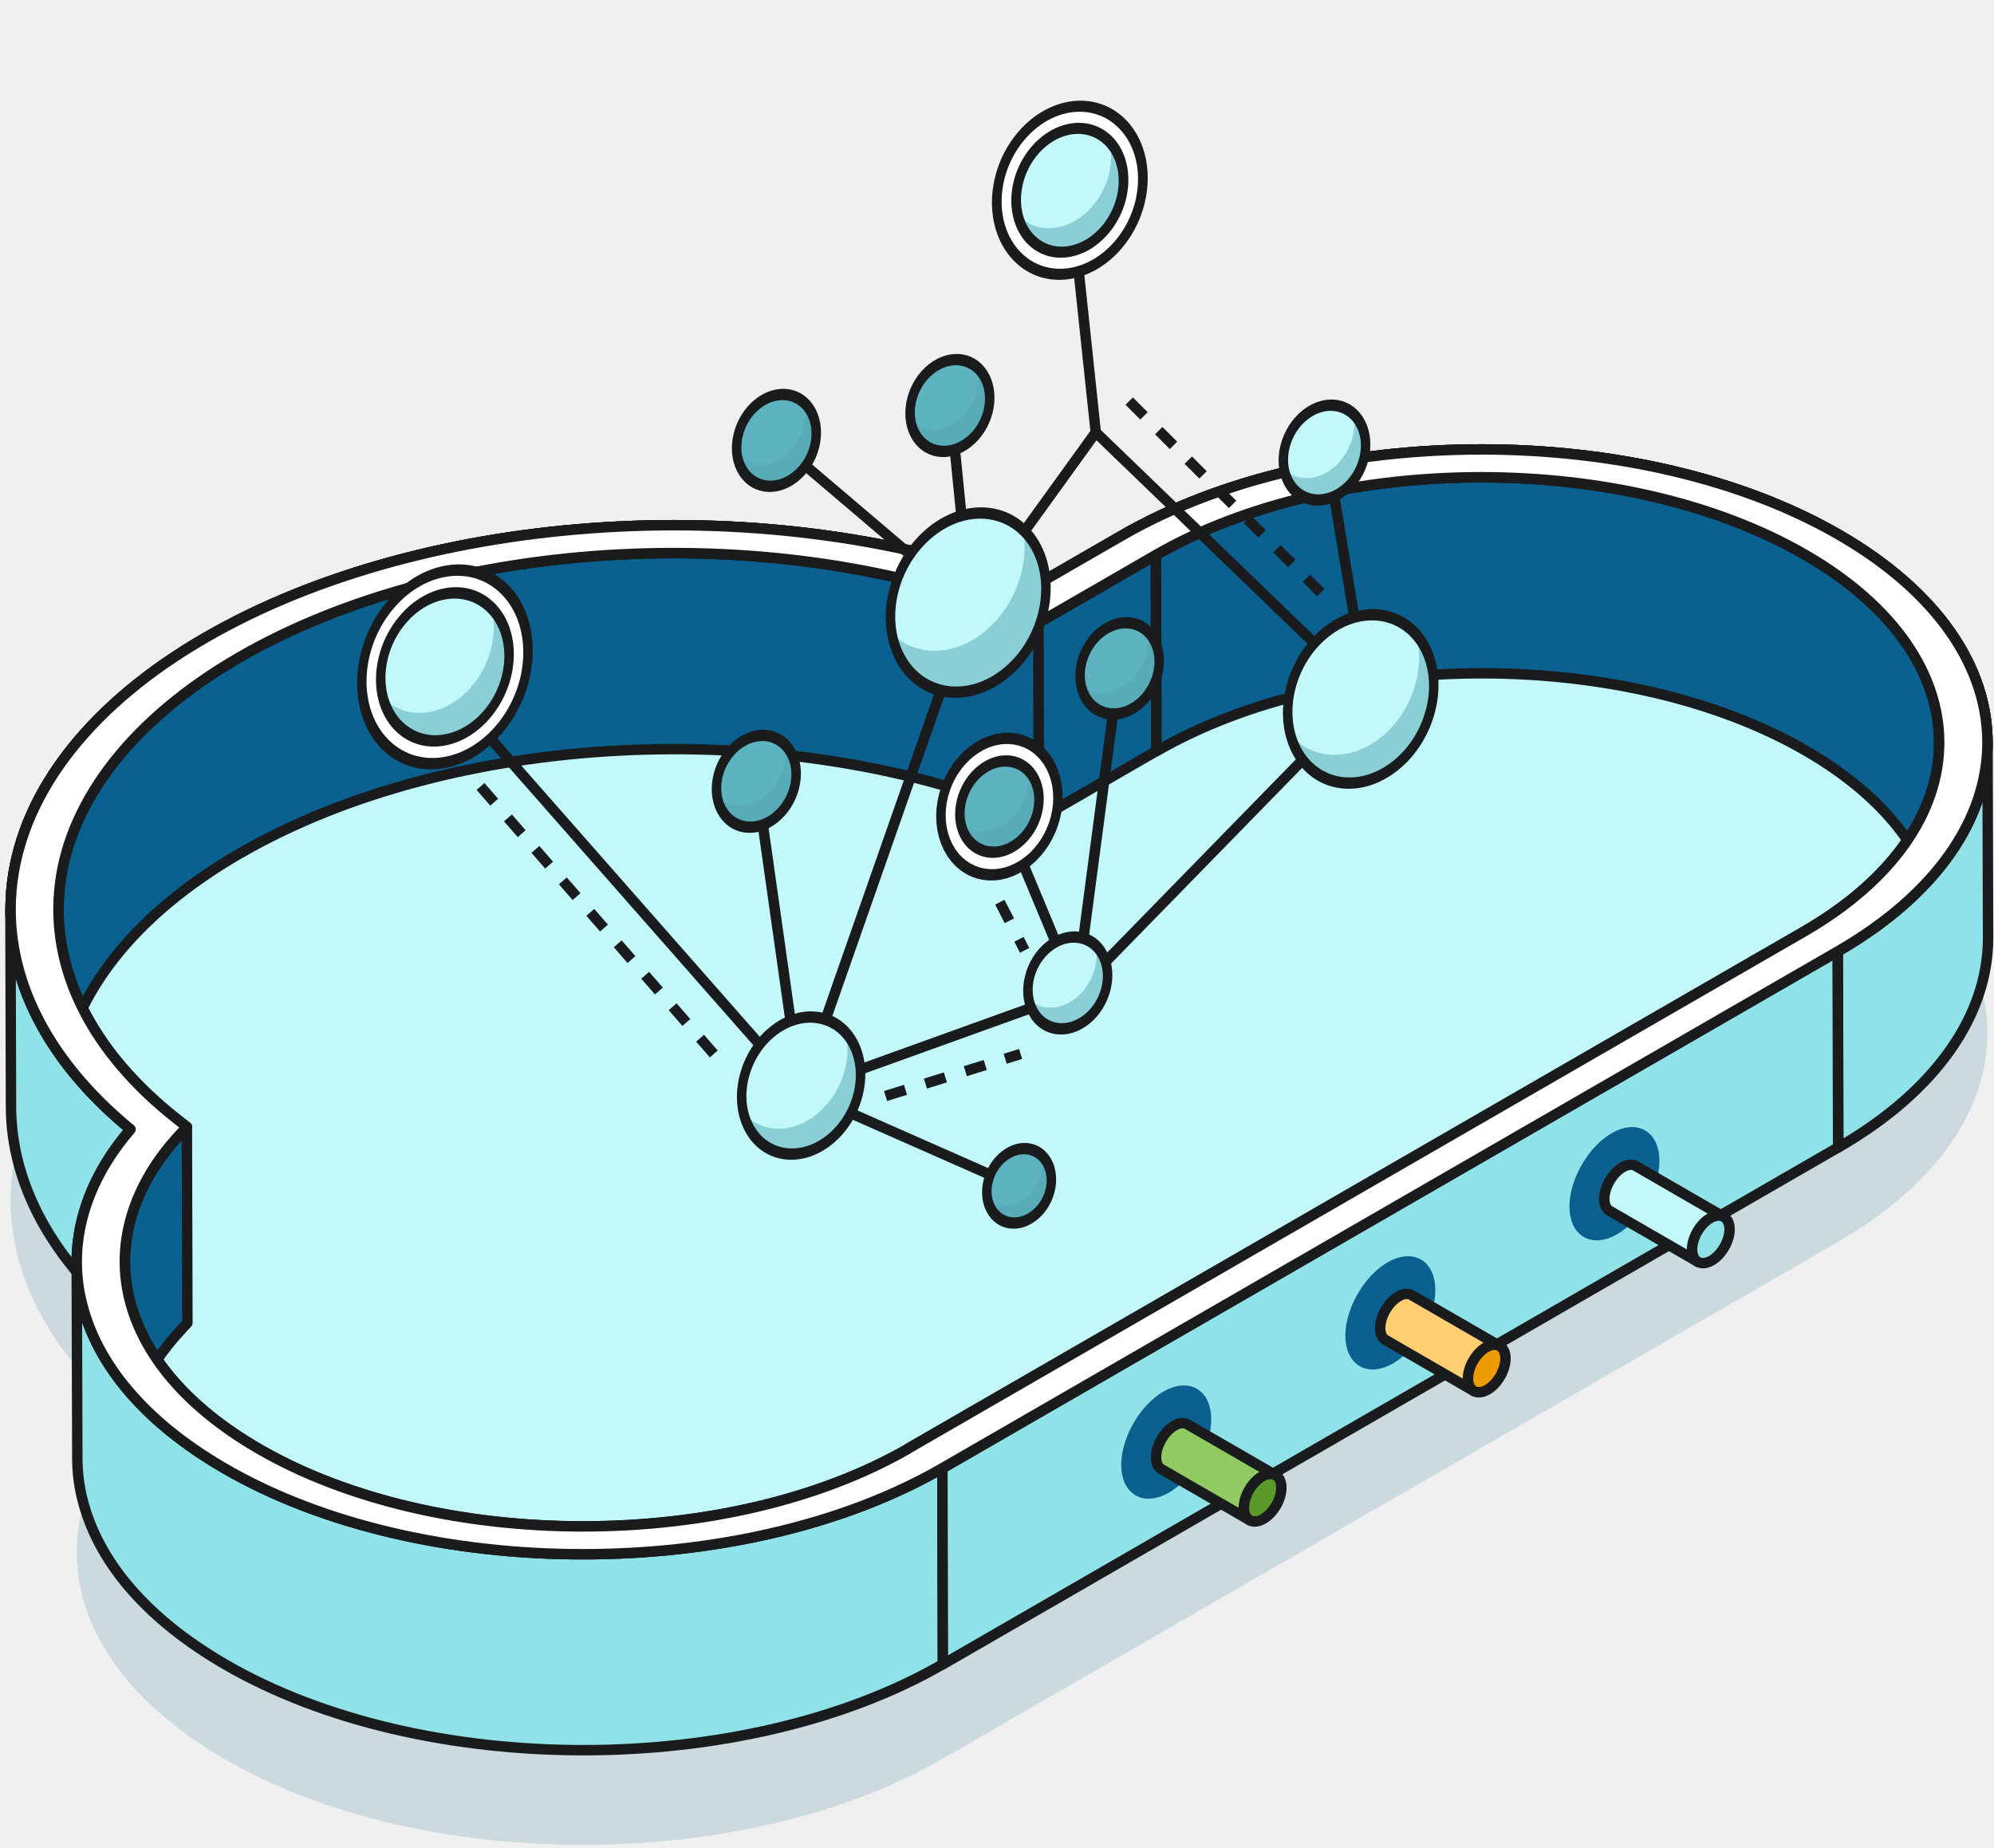
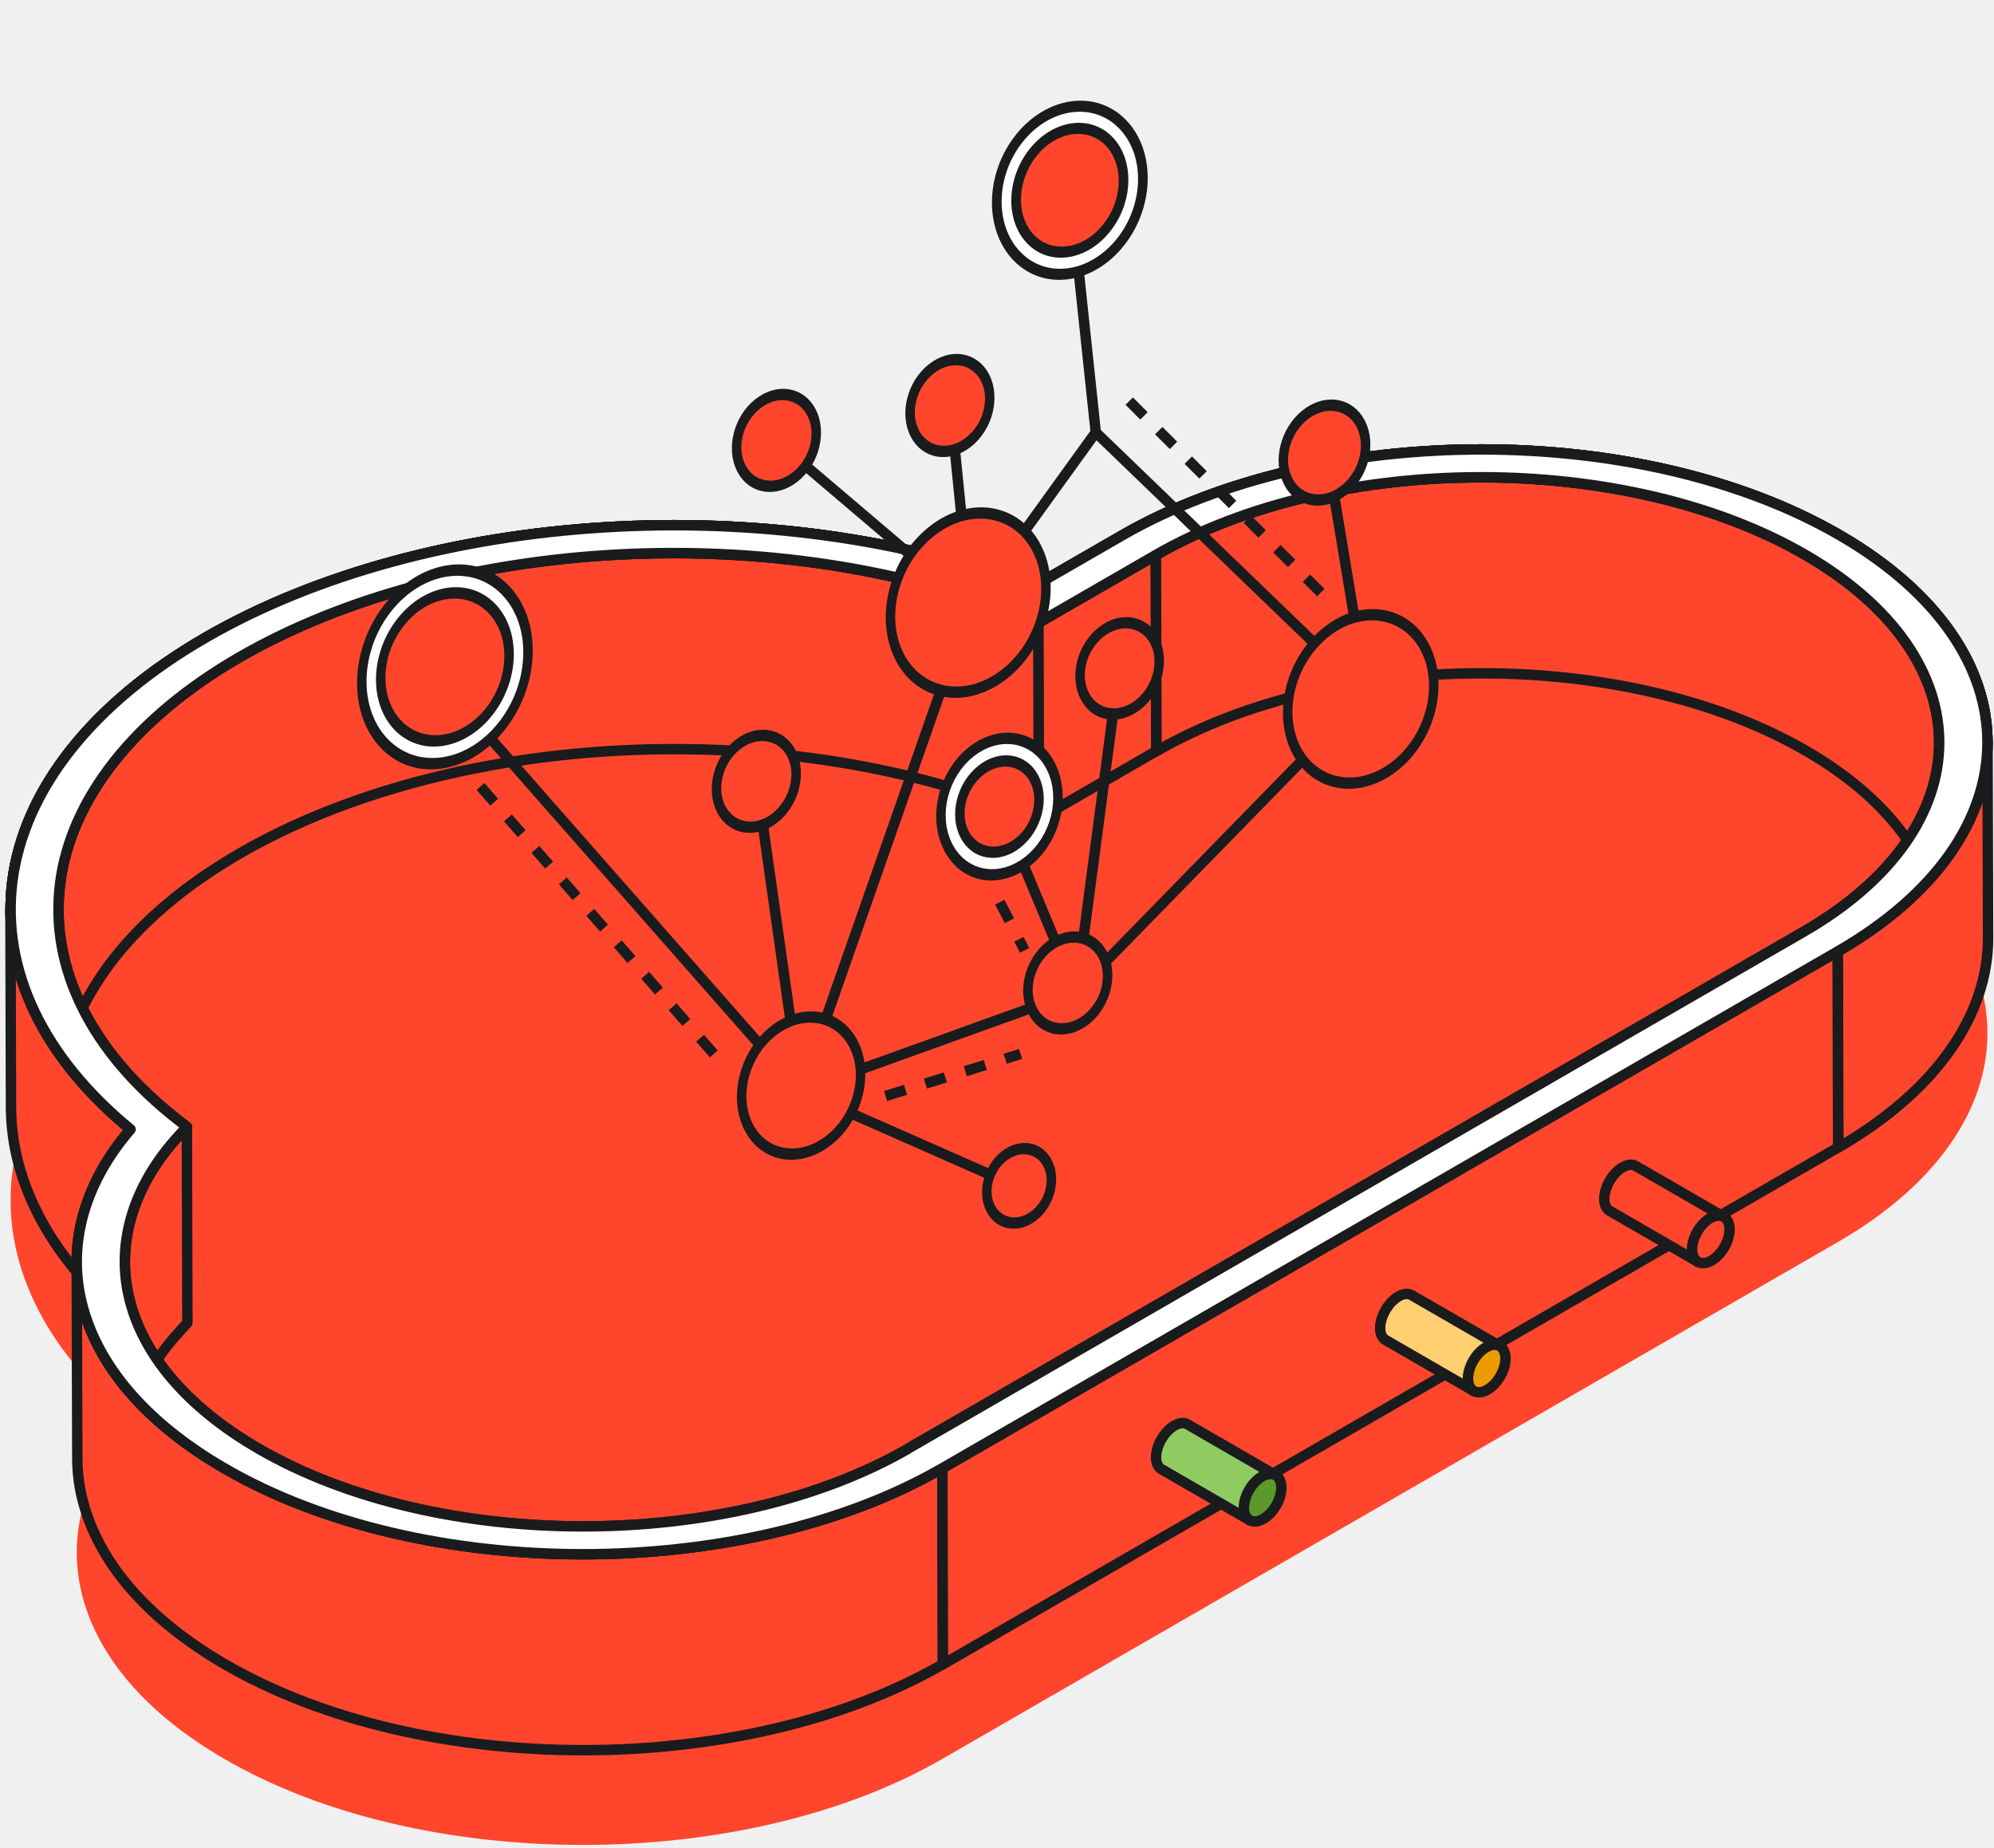
<svg xmlns="http://www.w3.org/2000/svg" width="191" height="177" viewBox="0 0 191 177" fill="none">
-   <path opacity="0.2" d="M7.798 152.504C9.243 158.599 13.975 164.125 21.481 168.483C40.385 179.471 71.238 179.471 90.268 168.483L176.036 118.979C195.06 107.996 195.169 90.123 176.26 79.135C157.351 68.146 126.503 68.152 107.479 79.135L98.937 84.062C74.018 74.662 40.995 76.625 19.708 88.915C8.858 95.177 2.284 103.484 1.179 112.308C0.125 120.764 4.143 129.156 12.507 136.024C8.132 141.089 6.469 146.908 7.798 152.504Z" fill="#30839D" />
-   <path d="M7.798 124.659C9.243 130.755 13.975 136.28 21.481 140.638C40.385 151.627 71.238 151.627 90.268 140.638L176.036 91.135C195.06 80.152 195.169 62.279 176.26 51.29C157.351 40.301 126.503 40.307 107.479 51.29L98.937 56.217C74.018 46.818 40.995 48.78 19.708 61.07C8.858 67.332 2.284 75.639 1.179 84.463C0.125 92.919 4.143 101.312 12.507 108.179C8.132 113.244 6.469 119.064 7.798 124.659Z" fill="#C3F8FB" stroke="#1A1B1D" stroke-linejoin="round" />
-   <path d="M99.454 59.677L99.506 78.442L110.754 71.949L110.702 53.184L99.454 59.677Z" fill="#0A6190" stroke="#1A1B1D" stroke-linejoin="round" />
-   <path d="M185.826 89.862L185.774 71.097C185.774 64.604 181.497 58.123 172.996 53.184C155.888 43.243 127.947 43.237 110.725 53.184L110.777 71.955C128.005 62.008 155.94 62.008 173.053 71.955C181.532 76.882 185.786 83.375 185.826 89.862Z" fill="#0A6190" stroke="#1A1B1D" stroke-linejoin="round" />
-   <path fill-rule="evenodd" clip-rule="evenodd" d="M5.656 105.846L5.605 87.175C5.6 86.334 5.65 85.493 5.754 84.659C6.779 76.479 12.881 68.778 22.931 62.97C43.101 51.325 74.622 49.678 97.877 59.044L97.877 59.044L99.454 59.677L99.506 78.442L97.935 77.809L97.935 77.809C74.674 68.444 43.135 70.096 22.989 81.741C12.932 87.543 6.831 95.245 5.806 103.43C5.706 104.231 5.656 105.038 5.656 105.846Z" fill="#0A6190" />
+   <path opacity="rgba(255, 70, 45, 0.2)" d="M7.798 152.504C9.243 158.599 13.975 164.125 21.481 168.483C40.385 179.471 71.238 179.471 90.268 168.483L176.036 118.979C195.06 107.996 195.169 90.123 176.26 79.135C157.351 68.146 126.503 68.152 107.479 79.135L98.937 84.062C74.018 74.662 40.995 76.625 19.708 88.915C8.858 95.177 2.284 103.484 1.179 112.308C0.125 120.764 4.143 129.156 12.507 136.024C8.132 141.089 6.469 146.908 7.798 152.504Z" fill="#FF462D" />
+   <path d="M7.798 124.659C9.243 130.755 13.975 136.28 21.481 140.638C40.385 151.627 71.238 151.627 90.268 140.638L176.036 91.135C195.06 80.152 195.169 62.279 176.26 51.29C157.351 40.301 126.503 40.307 107.479 51.29L98.937 56.217C74.018 46.818 40.995 48.78 19.708 61.07C8.858 67.332 2.284 75.639 1.179 84.463C0.125 92.919 4.143 101.312 12.507 108.179C8.132 113.244 6.469 119.064 7.798 124.659Z" fill="#FF462D" stroke="#1A1B1D" stroke-linejoin="round" />
+   <path d="M99.454 59.677L99.506 78.442L110.754 71.949L110.702 53.184L99.454 59.677Z" fill="#FF462D" stroke="#1A1B1D" stroke-linejoin="round" />
+   <path d="M185.826 89.862L185.774 71.097C185.774 64.604 181.497 58.123 172.996 53.184C155.888 43.243 127.947 43.237 110.725 53.184L110.777 71.955C128.005 62.008 155.94 62.008 173.053 71.955C181.532 76.882 185.786 83.375 185.826 89.862Z" fill="#FF462D" stroke="#1A1B1D" stroke-linejoin="round" />
+   <path fill-rule="evenodd" clip-rule="evenodd" d="M5.656 105.846L5.605 87.175C5.6 86.334 5.65 85.493 5.754 84.659C6.779 76.479 12.881 68.778 22.931 62.97C43.101 51.325 74.622 49.678 97.877 59.044L97.877 59.044L99.454 59.677L99.506 78.442L97.935 77.809L97.935 77.809C74.674 68.444 43.135 70.096 22.989 81.741C12.932 87.543 6.831 95.245 5.806 103.43C5.706 104.231 5.656 105.038 5.656 105.846Z" fill="#FF462D" />
  <path d="M5.605 87.175L6.105 87.172L6.105 87.173L5.605 87.175ZM5.656 105.846L6.156 105.846C6.156 106.121 5.933 106.345 5.657 106.346C5.381 106.346 5.157 106.123 5.156 105.847L5.656 105.846ZM5.754 84.659L5.258 84.597L5.258 84.597L5.754 84.659ZM22.931 62.97L22.681 62.537L22.681 62.537L22.931 62.97ZM97.877 59.044L98.064 58.58C98.217 58.642 98.33 58.776 98.366 58.938L97.877 59.044ZM97.877 59.044L97.691 59.508C97.537 59.446 97.424 59.312 97.388 59.15L97.877 59.044ZM99.454 59.677L99.641 59.213C99.83 59.289 99.954 59.472 99.954 59.676L99.454 59.677ZM99.506 78.442L100.006 78.441C100.006 78.607 99.924 78.763 99.786 78.856C99.649 78.95 99.474 78.968 99.319 78.906L99.506 78.442ZM97.935 77.809L97.748 78.273C97.578 78.205 97.46 78.05 97.438 77.868L97.935 77.809ZM97.935 77.809L98.121 77.345C98.291 77.414 98.409 77.569 98.431 77.75L97.935 77.809ZM22.989 81.741L23.239 82.174L23.238 82.174L22.989 81.741ZM5.806 103.43L5.31 103.368L5.31 103.368L5.806 103.43ZM6.105 87.173L6.156 105.844L5.156 105.847L5.105 87.176L6.105 87.173ZM6.251 84.721C6.149 85.534 6.1 86.353 6.105 87.172L5.105 87.177C5.1 86.315 5.151 85.453 5.258 84.597L6.251 84.721ZM23.181 63.403C13.208 69.166 7.249 76.754 6.251 84.721L5.258 84.597C6.309 76.205 12.554 68.389 22.681 62.537L23.181 63.403ZM97.69 59.508C74.565 50.195 43.206 51.841 23.181 63.403L22.681 62.537C42.995 50.809 74.679 49.162 98.064 58.58L97.69 59.508ZM97.388 59.15L97.388 59.15L98.366 58.938L98.366 58.938L97.388 59.15ZM99.268 60.141L97.691 59.508L98.063 58.58L99.641 59.213L99.268 60.141ZM99.006 78.444L98.954 59.678L99.954 59.676L100.006 78.441L99.006 78.444ZM98.121 77.346L99.693 77.979L99.319 78.906L97.748 78.273L98.121 77.346ZM98.431 77.75L98.431 77.75L97.438 77.868L97.438 77.868L98.431 77.75ZM22.738 81.308C43.03 69.579 74.731 67.928 98.121 77.345L97.748 78.273C74.617 68.96 43.241 70.612 23.239 82.174L22.738 81.308ZM5.31 103.368C6.361 94.971 12.606 87.154 22.739 81.308L23.238 82.174C13.259 87.932 7.3 95.519 6.302 103.492L5.31 103.368ZM5.156 105.846C5.156 105.018 5.208 104.19 5.31 103.368L6.302 103.492C6.205 104.273 6.156 105.059 6.156 105.846L5.156 105.846Z" fill="#1A1B1D" />
-   <path d="M1 87.192L1.052 105.963C1.052 113.48 5.081 120.825 12.565 126.962L12.513 108.191C5.018 102.054 1.017 94.727 1 87.192Z" fill="#8FE3E8" stroke="#1A1B1D" stroke-linejoin="round" />
-   <path fill-rule="evenodd" clip-rule="evenodd" d="M17.208 108.703L17.209 108.703L17.899 107.955L17.951 126.72L17.26 127.468L17.26 127.463L17.26 127.474C13.801 131.198 12.011 135.429 12.011 139.666L11.953 120.9C11.941 116.658 13.749 112.427 17.208 108.703L17.208 108.703Z" fill="#0A6190" />
+   <path d="M1 87.192L1.052 105.963C1.052 113.48 5.081 120.825 12.565 126.962L12.513 108.191C5.018 102.054 1.017 94.727 1 87.192Z" fill="#FF462D" stroke="#1A1B1D" stroke-linejoin="round" />
+   <path fill-rule="evenodd" clip-rule="evenodd" d="M17.208 108.703L17.209 108.703L17.899 107.955L17.951 126.72L17.26 127.468L17.26 127.463L17.26 127.474C13.801 131.198 12.011 135.429 12.011 139.666L11.953 120.9C11.941 116.658 13.749 112.427 17.208 108.703L17.208 108.703Z" fill="#FF462D" />
  <path d="M17.209 108.703L16.829 108.377C16.833 108.373 16.837 108.368 16.841 108.364L17.209 108.703ZM17.208 108.703L17.588 109.029C17.452 109.187 17.231 109.245 17.035 109.172C16.839 109.1 16.709 108.913 16.708 108.705L17.208 108.703ZM17.899 107.955L17.532 107.615C17.671 107.464 17.889 107.414 18.081 107.489C18.272 107.563 18.399 107.748 18.399 107.953L17.899 107.955ZM17.951 126.72L18.451 126.718C18.451 126.845 18.404 126.966 18.319 127.059L17.951 126.72ZM17.26 127.468L17.628 127.807C17.492 127.954 17.283 128.006 17.095 127.94C16.906 127.874 16.775 127.702 16.762 127.503L17.26 127.468ZM17.26 127.463L16.76 127.464C16.759 127.194 16.973 126.973 17.242 126.963C17.512 126.953 17.74 127.159 17.759 127.428L17.26 127.463ZM17.26 127.474L17.76 127.473C17.76 127.599 17.713 127.721 17.626 127.814L17.26 127.474ZM12.011 139.666H12.511C12.511 139.941 12.287 140.165 12.011 140.166C11.735 140.166 11.511 139.943 11.511 139.667L12.011 139.666ZM11.953 120.9L11.453 120.902L11.453 120.902L11.953 120.9ZM17.208 108.703L16.842 108.362C16.982 108.212 17.199 108.162 17.39 108.237C17.582 108.312 17.708 108.496 17.708 108.701L17.208 108.703ZM17.588 109.029L17.588 109.029L16.829 108.377L16.829 108.377L17.588 109.029ZM18.267 108.294L17.576 109.042L16.841 108.364L17.532 107.615L18.267 108.294ZM17.451 126.721L17.399 107.956L18.399 107.953L18.451 126.718L17.451 126.721ZM16.893 127.129L17.584 126.381L18.319 127.059L17.628 127.807L16.893 127.129ZM17.759 127.428L17.759 127.434L16.762 127.503L16.761 127.497L17.759 127.428ZM16.76 127.475L16.76 127.464L17.76 127.461L17.76 127.473L16.76 127.475ZM11.511 139.666C11.511 135.282 13.364 130.934 16.894 127.134L17.626 127.814C14.237 131.463 12.511 135.576 12.511 139.666H11.511ZM12.453 120.899L12.511 139.664L11.511 139.667L11.453 120.902L12.453 120.899ZM17.575 109.043C14.185 112.693 12.442 116.806 12.453 120.899L11.453 120.902C11.441 116.51 13.313 112.161 16.842 108.362L17.575 109.043ZM16.708 108.705L16.708 108.704L17.708 108.701L17.708 108.702L16.708 108.705Z" fill="#1A1B1D" />
  <path d="M7.798 124.659C9.243 130.755 13.975 136.28 21.481 140.638C40.385 151.627 71.238 151.627 90.268 140.638L176.036 91.135C195.06 80.152 195.169 62.279 176.26 51.29C157.351 40.301 126.503 40.307 107.479 51.29L98.937 56.217C74.018 46.818 40.995 48.78 19.708 61.07C8.858 67.332 2.284 75.639 1.179 84.463C0.125 92.919 4.143 101.312 12.507 108.179C8.132 113.244 6.469 119.064 7.798 124.659ZM87.021 138.756C69.793 148.697 41.858 148.697 24.745 138.756C17.952 134.807 13.67 129.805 12.363 124.29C11.097 118.954 12.824 113.417 17.21 108.691L17.901 107.943L17.032 107.263C8.748 100.782 4.748 92.752 5.755 84.647C6.762 76.543 12.881 68.766 22.932 62.958C43.078 51.313 74.622 49.667 97.877 59.032L99.455 59.665L110.702 53.172C127.925 43.226 155.866 43.231 172.973 53.172C190.081 63.113 190 79.3 172.772 89.247L87.004 138.75" fill="white" />
  <path d="M87.021 138.756C69.793 148.697 41.858 148.697 24.745 138.756C17.952 134.807 13.67 129.805 12.363 124.29C11.097 118.954 12.824 113.417 17.21 108.691L17.901 107.943L17.032 107.263C8.748 100.782 4.748 92.752 5.755 84.647C6.762 76.543 12.881 68.766 22.932 62.958C43.078 51.313 74.622 49.667 97.877 59.032L99.455 59.665L110.702 53.172C127.925 43.226 155.866 43.231 172.973 53.172C190.081 63.113 190 79.3 172.772 89.247L87.004 138.75M7.798 124.659C9.243 130.755 13.975 136.28 21.481 140.638C40.385 151.627 71.238 151.627 90.268 140.638L176.036 91.135C195.06 80.152 195.169 62.279 176.26 51.29C157.351 40.301 126.503 40.307 107.479 51.29L98.937 56.217C74.018 46.818 40.995 48.78 19.708 61.07C8.858 67.332 2.284 75.639 1.179 84.463C0.125 92.919 4.143 101.312 12.507 108.179C8.132 113.244 6.469 119.064 7.798 124.659Z" stroke="#1A1B1D" stroke-linejoin="round" />
-   <path d="M190.432 89.851L190.38 71.08C190.38 78.344 185.614 85.615 176.041 91.141L176.093 109.912C185.648 104.386 190.432 97.11 190.432 89.851Z" fill="#8FE3E8" stroke="#1A1B1D" stroke-linejoin="round" />
-   <path d="M7.406 139.688L7.348 120.917C7.355 122.181 7.505 123.429 7.797 124.659C9.242 130.766 13.974 136.292 21.48 140.638C40.383 151.627 71.236 151.627 90.266 140.638L90.318 159.409C71.294 170.392 40.435 170.398 21.532 159.409C14.025 155.046 9.294 149.526 7.849 143.43V143.441C7.556 142.212 7.408 140.952 7.406 139.688Z" fill="#8FE3E8" stroke="#1A1B1D" stroke-linejoin="round" />
-   <path d="M90.268 140.65L90.32 159.421L176.07 109.912L176.019 91.141L90.268 140.65Z" fill="#8FE3E8" stroke="#1A1B1D" stroke-linejoin="round" />
-   <path opacity="0.5" d="M7.798 124.659C9.243 130.755 13.975 136.28 21.481 140.638C40.385 151.627 71.238 151.627 90.268 140.638L176.036 91.135C195.06 80.152 195.169 62.279 176.26 51.29C157.351 40.301 126.503 40.307 107.479 51.29L98.937 56.217C74.018 46.818 40.995 48.78 19.708 61.07C8.858 67.332 2.284 75.639 1.179 84.463C0.125 92.919 4.143 101.312 12.507 108.179C8.132 113.244 6.469 119.064 7.798 124.659Z" stroke="#1A1B1D" stroke-linejoin="round" />
-   <path d="M136.987 123.572C136.987 121.137 135.278 120.138 133.177 121.343C131.076 122.549 129.366 125.509 129.366 127.943C129.367 130.378 131.077 131.378 133.177 130.172C135.278 128.966 136.987 126.007 136.987 123.572Z" fill="#0A6190" stroke="#0A6190" />
+   <path d="M190.432 89.851L190.38 71.08C190.38 78.344 185.614 85.615 176.041 91.141L176.093 109.912C185.648 104.386 190.432 97.11 190.432 89.851Z" fill="#FF462D" stroke="#1A1B1D" stroke-linejoin="round" />
+   <path d="M7.406 139.688L7.348 120.917C7.355 122.181 7.505 123.429 7.797 124.659C9.242 130.766 13.974 136.292 21.48 140.638C40.383 151.627 71.236 151.627 90.266 140.638L90.318 159.409C71.294 170.392 40.435 170.398 21.532 159.409C14.025 155.046 9.294 149.526 7.849 143.43V143.441C7.556 142.212 7.408 140.952 7.406 139.688Z" fill="#FF462D" stroke="#1A1B1D" stroke-linejoin="round" />
+   <path d="M90.268 140.65L90.32 159.421L176.07 109.912L176.019 91.141L90.268 140.65Z" fill="#FF462D" stroke="#1A1B1D" stroke-linejoin="round" />
+   <path opacity="rgba(255, 70, 45, 0.5)" d="M7.798 124.659C9.243 130.755 13.975 136.28 21.481 140.638C40.385 151.627 71.238 151.627 90.268 140.638L176.036 91.135C195.06 80.152 195.169 62.279 176.26 51.29C157.351 40.301 126.503 40.307 107.479 51.29L98.937 56.217C74.018 46.818 40.995 48.78 19.708 61.07C8.858 67.332 2.284 75.639 1.179 84.463C0.125 92.919 4.143 101.312 12.507 108.179C8.132 113.244 6.469 119.064 7.798 124.659Z" stroke="#1A1B1D" stroke-linejoin="round" />
+   <path d="M136.987 123.572C136.987 121.137 135.278 120.138 133.177 121.343C131.076 122.549 129.366 125.509 129.366 127.943C129.367 130.378 131.077 131.378 133.177 130.172C135.278 128.966 136.987 126.007 136.987 123.572Z" fill="#FF462D" stroke="#FF462D" />
  <path d="M141.156 133.233L132.718 128.356C132.4 128.173 132.204 127.781 132.202 127.224C132.198 126.105 132.985 124.742 133.96 124.18C134.45 123.898 134.895 123.872 135.216 124.059L143.654 128.935C143.332 128.749 142.888 128.774 142.398 129.057C141.423 129.619 140.636 130.981 140.64 132.101C140.642 132.657 140.839 133.048 141.156 133.233Z" fill="#FFCF72" stroke="#1A1B1D" stroke-linejoin="round" />
  <path d="M141.16 133.24C141.873 133.654 143.01 133.027 143.7 131.839C144.39 130.651 144.372 129.353 143.659 128.939C142.947 128.525 141.81 129.152 141.12 130.339C140.429 131.527 140.448 132.826 141.16 133.24Z" fill="#EC9C00" stroke="#1A1B1D" stroke-linejoin="round" />
-   <path d="M115.52 135.948C115.52 133.514 113.811 132.514 111.71 133.72C109.609 134.926 107.899 137.886 107.9 140.32C107.9 142.754 109.61 143.754 111.711 142.549C113.811 141.343 115.52 138.383 115.52 135.948Z" fill="#0A6190" stroke="#0A6190" />
+   <path d="M115.52 135.948C115.52 133.514 113.811 132.514 111.71 133.72C109.609 134.926 107.899 137.886 107.9 140.32C107.9 142.754 109.61 143.754 111.711 142.549C113.811 141.343 115.52 138.383 115.52 135.948Z" fill="#FF462D" stroke="#FF462D" />
  <path d="M119.69 145.61L111.251 140.733C110.934 140.549 110.737 140.157 110.735 139.601C110.731 138.481 111.518 137.119 112.493 136.557C112.983 136.274 113.428 136.248 113.749 136.435L122.187 141.312C121.866 141.126 121.422 141.151 120.931 141.434C119.956 141.995 119.169 143.358 119.174 144.478C119.176 145.034 119.372 145.425 119.69 145.61Z" fill="#90CB62" stroke="#1A1B1D" stroke-linejoin="round" />
  <path d="M119.693 145.616C120.406 146.03 121.543 145.403 122.233 144.216C122.923 143.028 122.905 141.729 122.193 141.315C121.48 140.901 120.343 141.528 119.653 142.716C118.963 143.904 118.981 145.202 119.693 145.616Z" fill="#5B992B" stroke="#1A1B1D" stroke-linejoin="round" />
-   <path d="M158.454 111.201C158.453 108.767 156.744 107.767 154.644 108.973C152.543 110.179 150.833 113.138 150.833 115.573C150.833 118.007 152.543 119.007 154.644 117.801C156.745 116.596 158.454 113.636 158.454 111.201Z" fill="#0A6190" stroke="#0A6190" />
-   <path d="M162.623 120.862L154.185 115.986C153.867 115.802 153.671 115.41 153.669 114.854C153.665 113.734 154.451 112.371 155.426 111.81C155.917 111.527 156.361 111.501 156.683 111.688L165.121 116.565C164.799 116.379 164.355 116.404 163.865 116.686C162.89 117.248 162.103 118.611 162.107 119.73C162.109 120.287 162.305 120.678 162.623 120.862Z" fill="#C3F8FB" stroke="#1A1B1D" stroke-linejoin="round" />
-   <path d="M162.627 120.869C163.34 121.283 164.477 120.656 165.167 119.468C165.857 118.281 165.839 116.982 165.126 116.568C164.414 116.154 163.276 116.781 162.586 117.969C161.896 119.157 161.914 120.455 162.627 120.869Z" fill="#8FE3E8" stroke="#1A1B1D" stroke-linejoin="round" />
+   <path d="M158.454 111.201C158.453 108.767 156.744 107.767 154.644 108.973C152.543 110.179 150.833 113.138 150.833 115.573C150.833 118.007 152.543 119.007 154.644 117.801C156.745 116.596 158.454 113.636 158.454 111.201Z" fill="#FF462D" stroke="#FF462D" />
+   <path d="M162.623 120.862L154.185 115.986C153.867 115.802 153.671 115.41 153.669 114.854C153.665 113.734 154.451 112.371 155.426 111.81C155.917 111.527 156.361 111.501 156.683 111.688L165.121 116.565C164.799 116.379 164.355 116.404 163.865 116.686C162.89 117.248 162.103 118.611 162.107 119.73C162.109 120.287 162.305 120.678 162.623 120.862Z" fill="#FF462D" stroke="#1A1B1D" stroke-linejoin="round" />
+   <path d="M162.627 120.869C163.34 121.283 164.477 120.656 165.167 119.468C165.857 118.281 165.839 116.982 165.126 116.568C164.414 116.154 163.276 116.781 162.586 117.969C161.896 119.157 161.914 120.455 162.627 120.869Z" fill="#FF462D" stroke="#1A1B1D" stroke-linejoin="round" />
  <path d="M7.798 124.659C9.243 130.755 13.975 136.28 21.481 140.638C40.385 151.627 71.238 151.627 90.268 140.638L176.036 91.135C195.06 80.152 195.169 62.279 176.26 51.29C157.351 40.301 126.503 40.307 107.479 51.29L98.937 56.217C74.018 46.818 40.995 48.78 19.708 61.07C8.858 67.332 2.284 75.639 1.179 84.463C0.125 92.919 4.143 101.312 12.507 108.179C8.132 113.244 6.469 119.064 7.798 124.659ZM87.021 138.756C69.793 148.697 41.858 148.697 24.745 138.756C17.952 134.807 13.67 129.805 12.363 124.29C11.097 118.954 12.824 113.417 17.21 108.691L17.901 107.943L17.032 107.263C8.748 100.782 4.748 92.752 5.755 84.647C6.762 76.543 12.881 68.766 22.932 62.958C43.078 51.313 74.622 49.667 97.877 59.032L99.455 59.665L110.702 53.172C127.925 43.226 155.866 43.231 172.973 53.172C190.081 63.113 190 79.3 172.772 89.247L87.004 138.75" fill="white" />
  <path d="M87.021 138.756C69.793 148.697 41.858 148.697 24.745 138.756C17.952 134.807 13.67 129.805 12.363 124.29C11.097 118.954 12.824 113.417 17.21 108.691L17.901 107.943L17.032 107.263C8.748 100.782 4.748 92.752 5.755 84.647C6.762 76.543 12.881 68.766 22.932 62.958C43.078 51.313 74.622 49.667 97.877 59.032L99.455 59.665L110.702 53.172C127.925 43.226 155.866 43.231 172.973 53.172C190.081 63.113 190 79.3 172.772 89.247L87.004 138.75M7.798 124.659C9.243 130.755 13.975 136.28 21.481 140.638C40.385 151.627 71.238 151.627 90.268 140.638L176.036 91.135C195.06 80.152 195.169 62.279 176.26 51.29C157.351 40.301 126.503 40.307 107.479 51.29L98.937 56.217C74.018 46.818 40.995 48.78 19.708 61.07C8.858 67.332 2.284 75.639 1.179 84.463C0.125 92.919 4.143 101.312 12.507 108.179C8.132 113.244 6.469 119.064 7.798 124.659Z" stroke="#1A1B1D" stroke-linejoin="round" />
  <ellipse cx="3.907" cy="4.267" rx="3.907" ry="4.267" transform="matrix(0.458206 0.888846 0.783154 -0.621827 90.6035 76.4429)" stroke="#1A1B1D" stroke-width="5" />
  <ellipse cx="3.907" cy="4.267" rx="3.907" ry="4.267" transform="matrix(0.458206 0.888846 0.783154 -0.621827 90.6035 76.4429)" stroke="white" stroke-width="3" />
  <path d="M130.942 66.473L104.961 41.416M130.942 66.473L127.192 43.879M130.942 66.473L103.1 94.991M104.961 41.416L92.959 58.043M104.961 41.416L102.23 15.65M92.959 58.043L76.679 104.506M92.959 58.043L73.238 41.281M92.959 58.043L90.97 38.166M76.679 104.506L46.128 69.764L40.24 58.344M76.679 104.506L103.1 94.991M76.679 104.506L97.49 113.693M76.679 104.506L72.207 72.905M103.1 94.991L98.139 83.093M103.1 94.991L107.317 63.041" stroke="#1A1B1D" />
-   <ellipse cx="5.868" cy="6.409" rx="5.868" ry="6.409" transform="matrix(0.458206 0.888846 0.783154 -0.621827 69.0293 102.756)" fill="#C3F8FB" />
-   <path opacity="0.5" fill-rule="evenodd" clip-rule="evenodd" d="M80.996 98.896C81.652 101.609 80.546 104.892 78.176 106.774C75.806 108.656 72.94 108.526 71.231 106.649C71.342 107.11 71.504 107.554 71.72 107.972C73.205 110.853 76.656 111.404 79.428 109.203C82.2 107.002 83.244 102.883 81.758 100.002C81.543 99.584 81.286 99.214 80.996 98.896Z" fill="#51A6B1" />
+   <ellipse cx="5.868" cy="6.409" rx="5.868" ry="6.409" transform="matrix(0.458206 0.888846 0.783154 -0.621827 69.0293 102.756)" fill="#FF462D" />
+   <path opacity="rgba(255, 70, 45, 0.5)" fill-rule="evenodd" clip-rule="evenodd" d="M80.996 98.896C81.652 101.609 80.546 104.892 78.176 106.774C75.806 108.656 72.94 108.526 71.231 106.649C71.342 107.11 71.504 107.554 71.72 107.972C73.205 110.853 76.656 111.404 79.428 109.203C82.2 107.002 83.244 102.883 81.758 100.002C81.543 99.584 81.286 99.214 80.996 98.896Z" fill="#FF462D" />
  <ellipse cx="5.868" cy="6.409" rx="5.868" ry="6.409" transform="matrix(0.458206 0.888846 0.783154 -0.621827 69.0293 102.756)" stroke="#1A1B1D" />
  <ellipse cx="5.335" cy="5.757" rx="5.335" ry="5.757" transform="matrix(0.659719 0.678424 0.651417 -0.815709 95.207 19.3022)" stroke="#1A1B1D" stroke-width="5" />
  <ellipse cx="5.335" cy="5.757" rx="5.335" ry="5.757" transform="matrix(0.659719 0.678424 0.651417 -0.815709 95.207 19.3022)" stroke="white" stroke-width="3" />
-   <ellipse cx="5.335" cy="5.757" rx="5.335" ry="5.757" transform="matrix(0.659719 0.678424 0.651417 -0.815709 95.207 19.3022)" fill="#C3F8FB" />
-   <path opacity="0.5" fill-rule="evenodd" clip-rule="evenodd" d="M106.284 13.588C108.168 15.601 108.047 19.276 105.996 21.844C103.924 24.438 100.669 24.92 98.726 22.921C98.103 22.281 97.691 21.465 97.486 20.565C97.505 20.585 97.524 20.605 97.543 20.625C99.486 22.623 102.741 22.141 104.813 19.547C106.221 17.784 106.719 15.499 106.284 13.588Z" fill="#51A6B1" />
+   <ellipse cx="5.335" cy="5.757" rx="5.335" ry="5.757" transform="matrix(0.659719 0.678424 0.651417 -0.815709 95.207 19.3022)" fill="#FF462D" />
+   <path opacity="rgba(255, 70, 45, 0.5)" fill-rule="evenodd" clip-rule="evenodd" d="M106.284 13.588C108.168 15.601 108.047 19.276 105.996 21.844C103.924 24.438 100.669 24.92 98.726 22.921C98.103 22.281 97.691 21.465 97.486 20.565C97.505 20.585 97.524 20.605 97.543 20.625C99.486 22.623 102.741 22.141 104.813 19.547C106.221 17.784 106.719 15.499 106.284 13.588Z" fill="#FF462D" />
  <ellipse cx="5.335" cy="5.757" rx="5.335" ry="5.757" transform="matrix(0.659719 0.678424 0.651417 -0.815709 95.207 19.3022)" stroke="#1A1B1D" />
-   <ellipse cx="7.21" cy="7.874" rx="7.21" ry="7.874" transform="matrix(0.458206 0.888846 0.783154 -0.621827 120.871 65.4375)" fill="#C3F8FB" />
-   <path opacity="0.5" fill-rule="evenodd" clip-rule="evenodd" d="M136.507 62.053C138.332 65.593 137.05 70.654 133.644 73.358C130.239 76.062 125.999 75.385 124.174 71.846C123.935 71.381 123.749 70.891 123.614 70.383C125.701 72.797 129.29 73 132.249 70.651C135.208 68.302 136.563 64.173 135.672 60.81C135.987 61.174 136.268 61.589 136.507 62.053Z" fill="#51A6B1" />
+   <ellipse cx="7.21" cy="7.874" rx="7.21" ry="7.874" transform="matrix(0.458206 0.888846 0.783154 -0.621827 120.871 65.4375)" fill="#FF462D" />
+   <path opacity="rgba(255, 70, 45, 0.5)" fill-rule="evenodd" clip-rule="evenodd" d="M136.507 62.053C138.332 65.593 137.05 70.654 133.644 73.358C130.239 76.062 125.999 75.385 124.174 71.846C123.935 71.381 123.749 70.891 123.614 70.383C125.701 72.797 129.29 73 132.249 70.651C135.208 68.302 136.563 64.173 135.672 60.81C135.987 61.174 136.268 61.589 136.507 62.053Z" fill="#FF462D" />
  <ellipse cx="7.21" cy="7.874" rx="7.21" ry="7.874" transform="matrix(0.458206 0.888846 0.783154 -0.621827 120.871 65.4375)" stroke="#1A1B1D" />
  <ellipse cx="6.487" cy="6.778" rx="6.487" ry="6.778" transform="matrix(-0.0301205 1.08352 0.906508 -0.13433 36.668 57.7632)" stroke="#1A1B1D" stroke-width="5" />
  <ellipse cx="6.487" cy="6.778" rx="6.487" ry="6.778" transform="matrix(-0.0301205 1.08352 0.906508 -0.13433 36.668 57.7632)" stroke="white" stroke-width="3" />
-   <ellipse cx="6.487" cy="6.778" rx="6.487" ry="6.778" transform="matrix(-0.0301205 1.08352 0.906508 -0.13433 36.668 57.7632)" fill="#C3F8FB" />
-   <path opacity="0.5" fill-rule="evenodd" clip-rule="evenodd" d="M47.298 60.291C47.19 64.173 44.352 67.727 40.958 68.23C39.272 68.48 37.765 67.929 36.69 66.835C37.387 69.584 39.663 71.319 42.422 70.91C45.816 70.407 48.655 66.852 48.763 62.971C48.817 61.018 48.17 59.354 47.081 58.247C47.242 58.879 47.318 59.565 47.298 60.291Z" fill="#51A6B1" />
+   <ellipse cx="6.487" cy="6.778" rx="6.487" ry="6.778" transform="matrix(-0.0301205 1.08352 0.906508 -0.13433 36.668 57.7632)" fill="#FF462D" />
+   <path opacity="rgba(255, 70, 45, 0.5)" fill-rule="evenodd" clip-rule="evenodd" d="M47.298 60.291C47.19 64.173 44.352 67.727 40.958 68.23C39.272 68.48 37.765 67.929 36.69 66.835C37.387 69.584 39.663 71.319 42.422 70.91C45.816 70.407 48.655 66.852 48.763 62.971C48.817 61.018 48.17 59.354 47.081 58.247C47.242 58.879 47.318 59.565 47.298 60.291Z" fill="#FF462D" />
  <ellipse cx="6.487" cy="6.778" rx="6.487" ry="6.778" transform="matrix(-0.0301205 1.08352 0.906508 -0.13433 36.668 57.7632)" stroke="#1A1B1D" />
-   <ellipse cx="7.672" cy="8.379" rx="7.672" ry="8.379" transform="matrix(0.458206 0.888846 0.783154 -0.621827 82.666 56.1128)" fill="#C3F8FB" />
-   <path opacity="0.5" fill-rule="evenodd" clip-rule="evenodd" d="M99.306 52.511C101.247 56.278 99.883 61.663 96.259 64.54C92.635 67.418 88.124 66.698 86.182 62.932C85.827 62.242 85.582 61.498 85.442 60.725C87.702 62.875 91.255 62.925 94.215 60.575C97.175 58.224 98.627 54.2 98.002 50.752C98.509 51.234 98.95 51.822 99.306 52.511Z" fill="#51A6B1" />
+   <ellipse cx="7.672" cy="8.379" rx="7.672" ry="8.379" transform="matrix(0.458206 0.888846 0.783154 -0.621827 82.666 56.1128)" fill="#FF462D" />
+   <path opacity="rgba(255, 70, 45, 0.5)" fill-rule="evenodd" clip-rule="evenodd" d="M99.306 52.511C101.247 56.278 99.883 61.663 96.259 64.54C92.635 67.418 88.124 66.698 86.182 62.932C85.827 62.242 85.582 61.498 85.442 60.725C87.702 62.875 91.255 62.925 94.215 60.575C97.175 58.224 98.627 54.2 98.002 50.752C98.509 51.234 98.95 51.822 99.306 52.511Z" fill="#FF462D" />
  <ellipse cx="7.672" cy="8.379" rx="7.672" ry="8.379" transform="matrix(0.458206 0.888846 0.783154 -0.621827 82.666 56.1128)" stroke="#1A1B1D" />
-   <ellipse cx="3.907" cy="4.267" rx="3.907" ry="4.267" transform="matrix(0.458206 0.888846 0.783154 -0.621827 90.6016 76.4438)" fill="#5DB3BF" />
-   <path opacity="0.5" fill-rule="evenodd" clip-rule="evenodd" d="M98.409 73.714C98.728 75.47 97.988 77.52 96.48 78.718C94.973 79.914 93.164 79.889 92.013 78.795C92.085 79.188 92.209 79.567 92.39 79.918C93.379 81.835 95.677 82.202 97.522 80.737C99.368 79.272 100.062 76.529 99.074 74.611C98.892 74.259 98.667 73.96 98.409 73.714Z" fill="#51A6B1" />
+   <ellipse cx="3.907" cy="4.267" rx="3.907" ry="4.267" transform="matrix(0.458206 0.888846 0.783154 -0.621827 90.6016 76.4438)" fill="#FF462D" />
+   <path opacity="rgba(255, 70, 45, 0.5)" fill-rule="evenodd" clip-rule="evenodd" d="M98.409 73.714C98.728 75.47 97.988 77.52 96.48 78.718C94.973 79.914 93.164 79.889 92.013 78.795C92.085 79.188 92.209 79.567 92.39 79.918C93.379 81.835 95.677 82.202 97.522 80.737C99.368 79.272 100.062 76.529 99.074 74.611C98.892 74.259 98.667 73.96 98.409 73.714Z" fill="#FF462D" />
  <ellipse cx="3.907" cy="4.267" rx="3.907" ry="4.267" transform="matrix(0.458206 0.888846 0.783154 -0.621827 90.6016 76.4438)" stroke="#1A1B1D" />
-   <ellipse cx="3.907" cy="4.267" rx="3.907" ry="4.267" transform="matrix(0.458206 0.888846 0.783154 -0.621827 102.117 63.2026)" fill="#5DB3BF" />
-   <path opacity="0.5" fill-rule="evenodd" clip-rule="evenodd" d="M110.589 61.37C111.578 63.288 110.883 66.031 109.038 67.497C107.192 68.962 104.894 68.595 103.906 66.677C103.724 66.326 103.6 65.947 103.528 65.553C104.679 66.648 106.489 66.674 107.997 65.477C109.504 64.28 110.244 62.231 109.926 60.475C110.183 60.72 110.408 61.02 110.589 61.37Z" fill="#51A6B1" />
+   <ellipse cx="3.907" cy="4.267" rx="3.907" ry="4.267" transform="matrix(0.458206 0.888846 0.783154 -0.621827 102.117 63.2026)" fill="#FF462D" />
+   <path opacity="rgba(255, 70, 45, 0.5)" fill-rule="evenodd" clip-rule="evenodd" d="M110.589 61.37C111.578 63.288 110.883 66.031 109.038 67.497C107.192 68.962 104.894 68.595 103.906 66.677C103.724 66.326 103.6 65.947 103.528 65.553C104.679 66.648 106.489 66.674 107.997 65.477C109.504 64.28 110.244 62.231 109.926 60.475C110.183 60.72 110.408 61.02 110.589 61.37Z" fill="#FF462D" />
  <ellipse cx="3.907" cy="4.267" rx="3.907" ry="4.267" transform="matrix(0.458206 0.888846 0.783154 -0.621827 102.117 63.2026)" stroke="#1A1B1D" />
-   <ellipse cx="4.062" cy="4.436" rx="4.062" ry="4.436" transform="matrix(0.458206 0.888846 0.783154 -0.621827 121.533 42.5029)" fill="#C3F8FB" />
-   <path opacity="0.5" fill-rule="evenodd" clip-rule="evenodd" d="M129.652 39.664C129.984 41.49 129.215 43.621 127.648 44.866C126.081 46.11 124.2 46.084 123.003 44.946C123.078 45.355 123.207 45.749 123.395 46.114C124.423 48.108 126.812 48.489 128.731 46.965C130.65 45.442 131.372 42.59 130.344 40.596C130.155 40.231 129.921 39.919 129.652 39.664Z" fill="#51A6B1" />
+   <ellipse cx="4.062" cy="4.436" rx="4.062" ry="4.436" transform="matrix(0.458206 0.888846 0.783154 -0.621827 121.533 42.5029)" fill="#FF462D" />
+   <path opacity="rgba(255, 70, 45, 0.5)" fill-rule="evenodd" clip-rule="evenodd" d="M129.652 39.664C129.984 41.49 129.215 43.621 127.648 44.866C126.081 46.11 124.2 46.084 123.003 44.946C123.078 45.355 123.207 45.749 123.395 46.114C124.423 48.108 126.812 48.489 128.731 46.965C130.65 45.442 131.372 42.59 130.344 40.596C130.155 40.231 129.921 39.919 129.652 39.664Z" fill="#FF462D" />
  <ellipse cx="4.062" cy="4.436" rx="4.062" ry="4.436" transform="matrix(0.458206 0.888846 0.783154 -0.621827 121.533 42.5029)" stroke="#1A1B1D" />
-   <ellipse cx="3.932" cy="4.295" rx="3.932" ry="4.295" transform="matrix(0.458206 0.888846 0.783154 -0.621827 97.1133 93.3315)" fill="#C3F8FB" />
-   <path opacity="0.5" fill-rule="evenodd" clip-rule="evenodd" d="M105.641 91.486C106.636 93.416 105.937 96.176 104.08 97.651C102.222 99.126 99.91 98.757 98.915 96.826C98.732 96.473 98.607 96.091 98.535 95.695C99.694 96.797 101.515 96.823 103.033 95.618C104.55 94.414 105.294 92.352 104.974 90.585C105.233 90.832 105.459 91.132 105.641 91.486Z" fill="#51A6B1" />
+   <ellipse cx="3.932" cy="4.295" rx="3.932" ry="4.295" transform="matrix(0.458206 0.888846 0.783154 -0.621827 97.1133 93.3315)" fill="#FF462D" />
+   <path opacity="rgba(255, 70, 45, 0.5)" fill-rule="evenodd" clip-rule="evenodd" d="M105.641 91.486C106.636 93.416 105.937 96.176 104.08 97.651C102.222 99.126 99.91 98.757 98.915 96.826C98.732 96.473 98.607 96.091 98.535 95.695C99.694 96.797 101.515 96.823 103.033 95.618C104.55 94.414 105.294 92.352 104.974 90.585C105.233 90.832 105.459 91.132 105.641 91.486Z" fill="#FF462D" />
  <ellipse cx="3.932" cy="4.295" rx="3.932" ry="4.295" transform="matrix(0.458206 0.888846 0.783154 -0.621827 97.1133 93.3315)" stroke="#1A1B1D" />
-   <ellipse cx="3.188" cy="3.481" rx="3.188" ry="3.481" transform="matrix(0.458206 0.888846 0.783154 -0.621827 93.4316 112.921)" fill="#5DB3BF" />
-   <path opacity="0.5" fill-rule="evenodd" clip-rule="evenodd" d="M99.804 110.693C100.064 112.126 99.461 113.798 98.231 114.775C97.001 115.751 95.525 115.731 94.586 114.838C94.644 115.159 94.746 115.468 94.894 115.754C95.7 117.319 97.575 117.618 99.081 116.423C100.586 115.227 101.153 112.989 100.346 111.425C100.199 111.138 100.015 110.894 99.804 110.693Z" fill="#51A6B1" />
+   <ellipse cx="3.188" cy="3.481" rx="3.188" ry="3.481" transform="matrix(0.458206 0.888846 0.783154 -0.621827 93.4316 112.921)" fill="#FF462D" />
+   <path opacity="rgba(255, 70, 45, 0.5)" fill-rule="evenodd" clip-rule="evenodd" d="M99.804 110.693C100.064 112.126 99.461 113.798 98.231 114.775C97.001 115.751 95.525 115.731 94.586 114.838C94.644 115.159 94.746 115.468 94.894 115.754C95.7 117.319 97.575 117.618 99.081 116.423C100.586 115.227 101.153 112.989 100.346 111.425C100.199 111.138 100.015 110.894 99.804 110.693Z" fill="#FF462D" />
  <ellipse cx="3.188" cy="3.481" rx="3.188" ry="3.481" transform="matrix(0.458206 0.888846 0.783154 -0.621827 93.4316 112.921)" stroke="#1A1B1D" />
-   <ellipse cx="3.932" cy="4.295" rx="3.932" ry="4.295" transform="matrix(0.458206 0.888846 0.783154 -0.621827 69.209 41.3613)" fill="#5DB3BF" />
-   <path opacity="0.5" fill-rule="evenodd" clip-rule="evenodd" d="M77.737 39.516C78.732 41.446 78.033 44.207 76.175 45.682C74.318 47.157 72.005 46.787 71.01 44.857C70.828 44.503 70.703 44.122 70.631 43.725C71.789 44.828 73.61 44.853 75.127 43.649C76.645 42.444 77.389 40.382 77.069 38.614C77.328 38.861 77.555 39.163 77.737 39.516Z" fill="#51A6B1" />
+   <ellipse cx="3.932" cy="4.295" rx="3.932" ry="4.295" transform="matrix(0.458206 0.888846 0.783154 -0.621827 69.209 41.3613)" fill="#FF462D" />
+   <path opacity="rgba(255, 70, 45, 0.5)" fill-rule="evenodd" clip-rule="evenodd" d="M77.737 39.516C78.732 41.446 78.033 44.207 76.175 45.682C74.318 47.157 72.005 46.787 71.01 44.857C70.828 44.503 70.703 44.122 70.631 43.725C71.789 44.828 73.61 44.853 75.127 43.649C76.645 42.444 77.389 40.382 77.069 38.614C77.328 38.861 77.555 39.163 77.737 39.516Z" fill="#FF462D" />
  <ellipse cx="3.932" cy="4.295" rx="3.932" ry="4.295" transform="matrix(0.458206 0.888846 0.783154 -0.621827 69.209 41.3613)" stroke="#1A1B1D" />
-   <ellipse cx="3.932" cy="4.295" rx="3.932" ry="4.295" transform="matrix(0.458206 0.888846 0.783154 -0.621827 85.8242 38.019)" fill="#5DB3BF" />
-   <path opacity="0.5" fill-rule="evenodd" clip-rule="evenodd" d="M93.683 35.272C94.004 37.039 93.26 39.102 91.743 40.307C90.225 41.512 88.405 41.486 87.246 40.385C87.318 40.781 87.444 41.162 87.626 41.515C88.621 43.445 90.933 43.815 92.791 42.34C94.648 40.865 95.347 38.104 94.352 36.174C94.17 35.82 93.943 35.519 93.683 35.272Z" fill="#51A6B1" />
+   <ellipse cx="3.932" cy="4.295" rx="3.932" ry="4.295" transform="matrix(0.458206 0.888846 0.783154 -0.621827 85.8242 38.019)" fill="#FF462D" />
+   <path opacity="rgba(255, 70, 45, 0.5)" fill-rule="evenodd" clip-rule="evenodd" d="M93.683 35.272C94.004 37.039 93.26 39.102 91.743 40.307C90.225 41.512 88.405 41.486 87.246 40.385C87.318 40.781 87.444 41.162 87.626 41.515C88.621 43.445 90.933 43.815 92.791 42.34C94.648 40.865 95.347 38.104 94.352 36.174C94.17 35.82 93.943 35.519 93.683 35.272Z" fill="#FF462D" />
  <ellipse cx="3.932" cy="4.295" rx="3.932" ry="4.295" transform="matrix(0.458206 0.888846 0.783154 -0.621827 85.8242 38.019)" stroke="#1A1B1D" />
-   <ellipse cx="3.932" cy="4.295" rx="3.932" ry="4.295" transform="matrix(0.458206 0.888846 0.783154 -0.621827 67.2812 74.0156)" fill="#5DB3BF" />
-   <path opacity="0.5" fill-rule="evenodd" clip-rule="evenodd" d="M75.141 71.267C75.462 73.035 74.717 75.098 73.2 76.303C71.683 77.507 69.862 77.482 68.704 76.38C68.776 76.776 68.901 77.157 69.083 77.51C70.078 79.441 72.391 79.81 74.248 78.335C76.106 76.86 76.805 74.1 75.81 72.169C75.627 71.816 75.401 71.514 75.141 71.267Z" fill="#51A6B1" />
+   <ellipse cx="3.932" cy="4.295" rx="3.932" ry="4.295" transform="matrix(0.458206 0.888846 0.783154 -0.621827 67.2812 74.0156)" fill="#FF462D" />
+   <path opacity="rgba(255, 70, 45, 0.5)" fill-rule="evenodd" clip-rule="evenodd" d="M75.141 71.267C75.462 73.035 74.717 75.098 73.2 76.303C71.683 77.507 69.862 77.482 68.704 76.38C68.776 76.776 68.901 77.157 69.083 77.51C70.078 79.441 72.391 79.81 74.248 78.335C76.106 76.86 76.805 74.1 75.81 72.169C75.627 71.816 75.401 71.514 75.141 71.267Z" fill="#FF462D" />
  <ellipse cx="3.932" cy="4.295" rx="3.932" ry="4.295" transform="matrix(0.458206 0.888846 0.783154 -0.621827 67.2812 74.0156)" stroke="#1A1B1D" />
  <path d="M46.025 75.335L68.38 100.965" stroke="#1A1B1D" stroke-dasharray="2 2" />
  <path d="M84.827 104.988L97.76 100.958M95.769 86.42L98.147 91.032" stroke="#1A1B1D" stroke-dasharray="2 2" />
  <path d="M108.164 38.422L126.516 56.762" stroke="#1A1B1D" stroke-dasharray="2 2" />
</svg>
